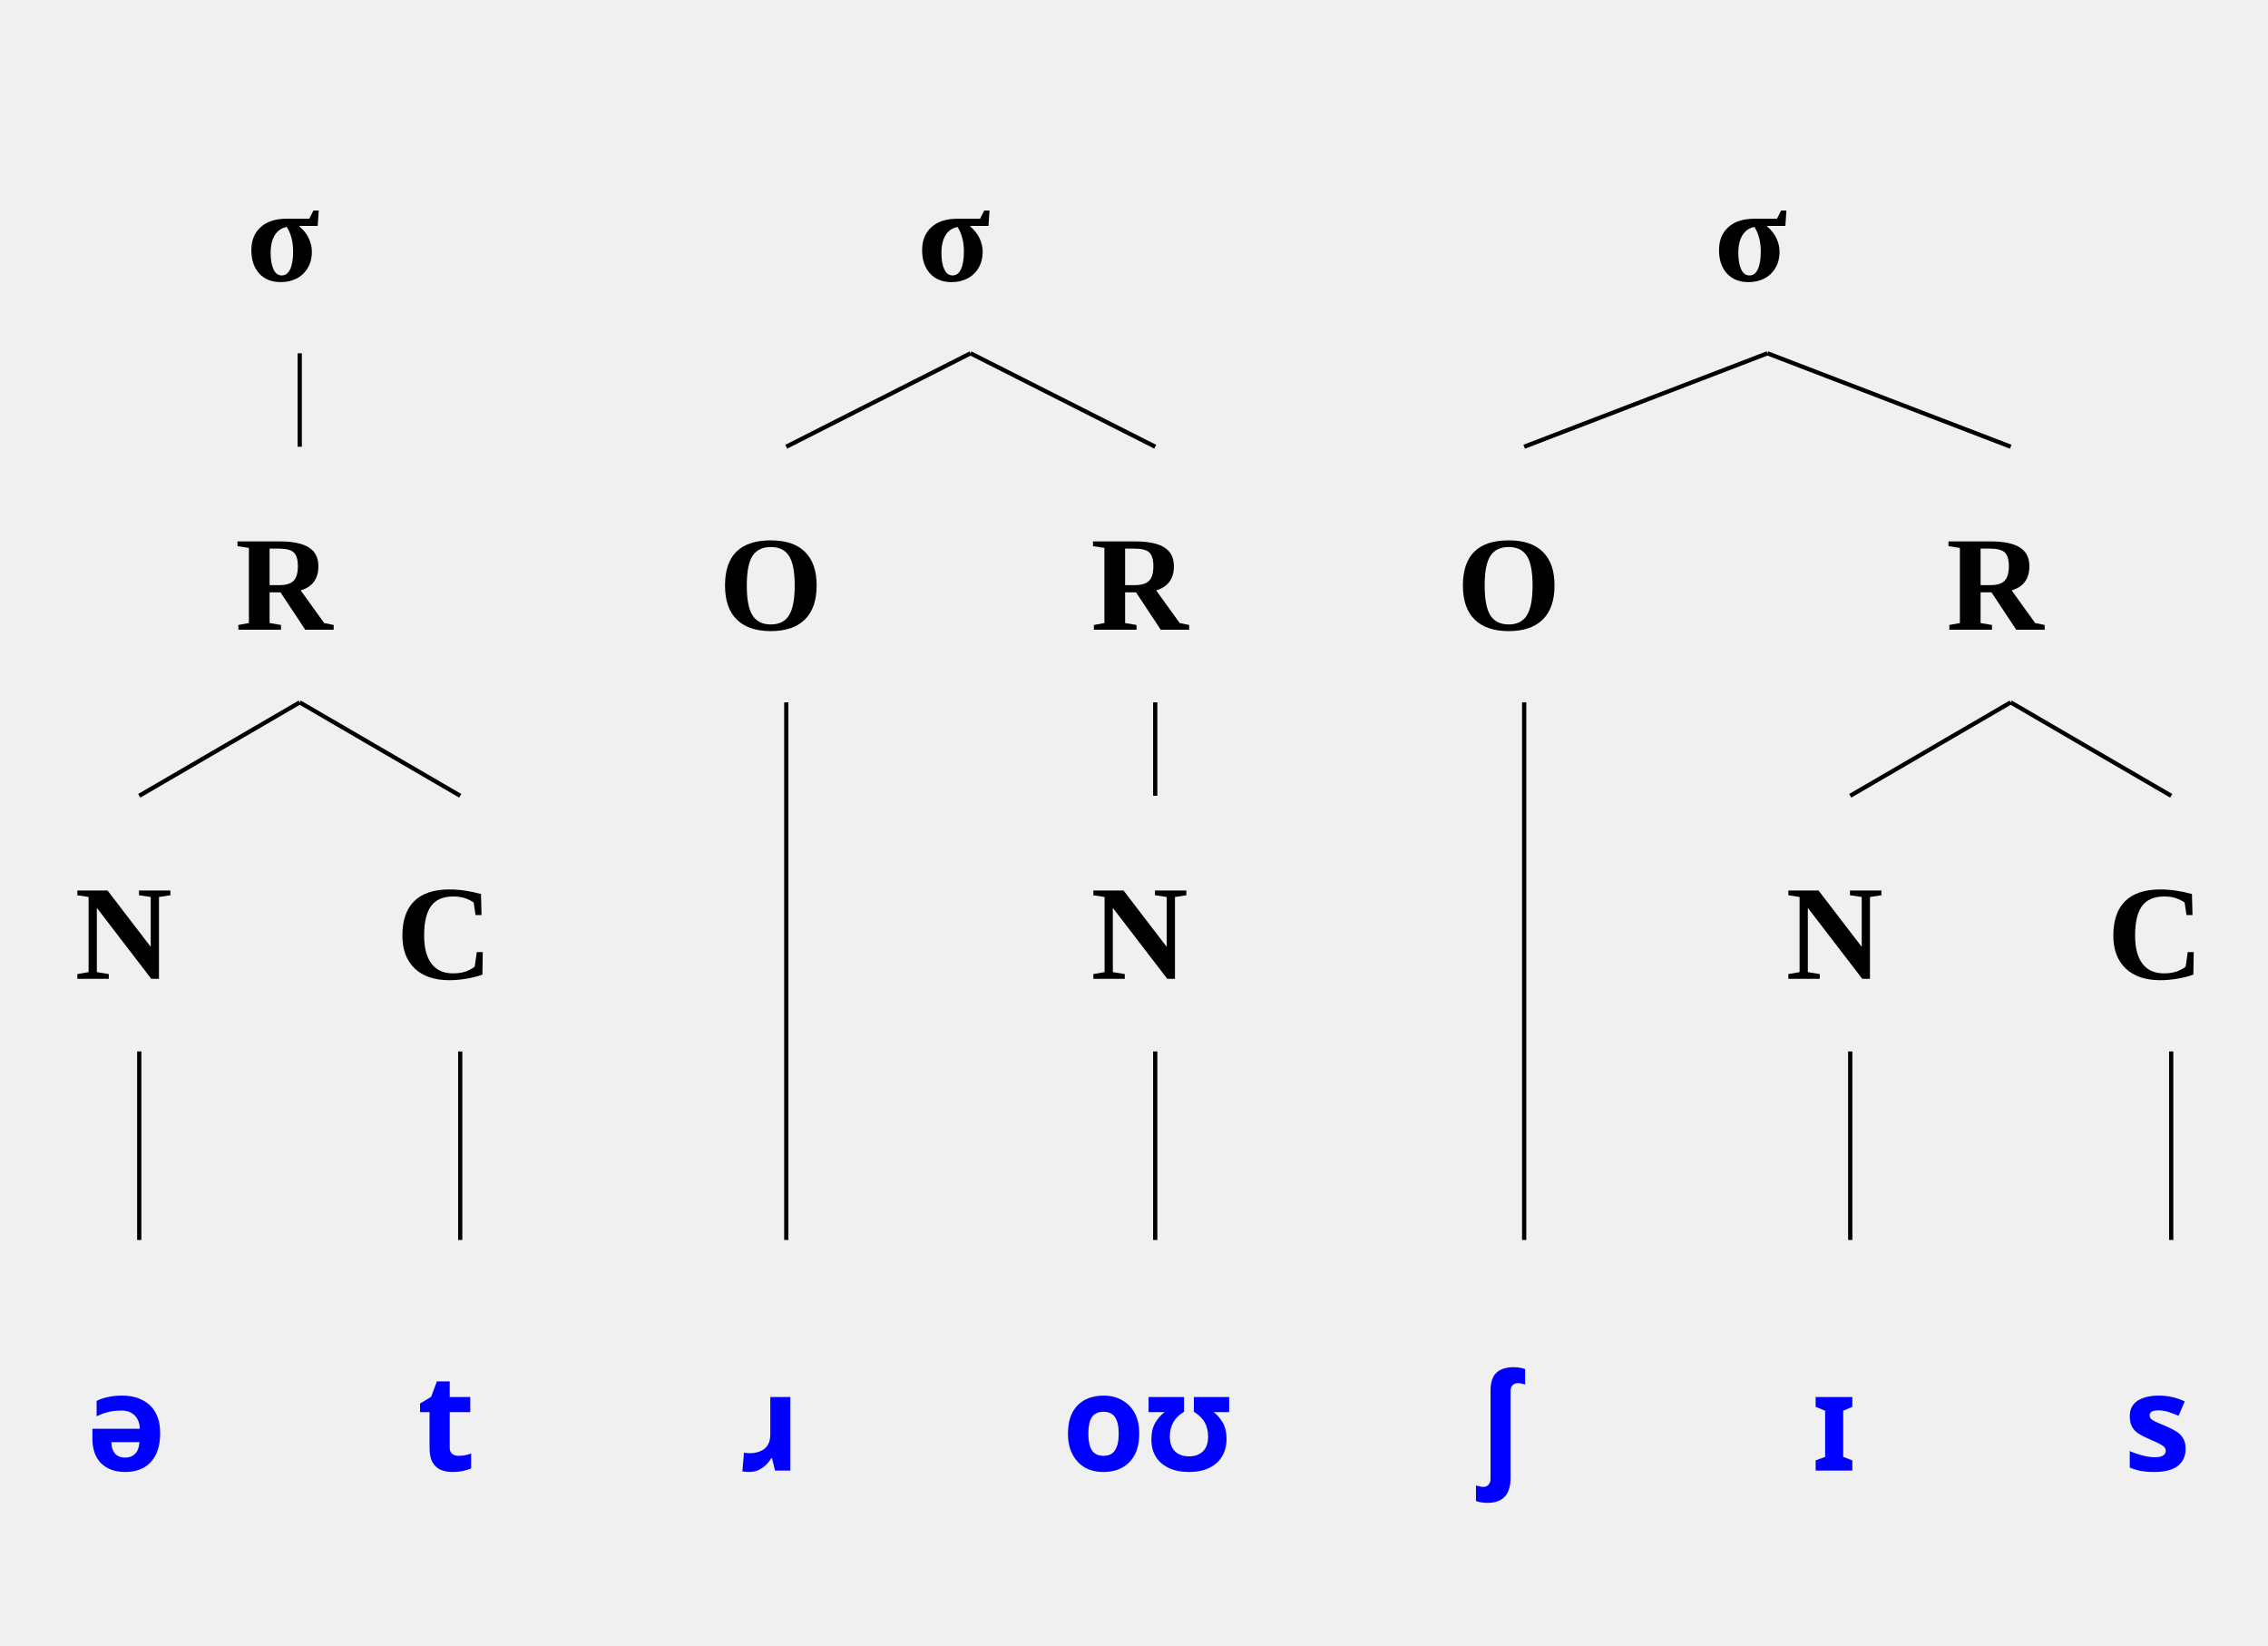
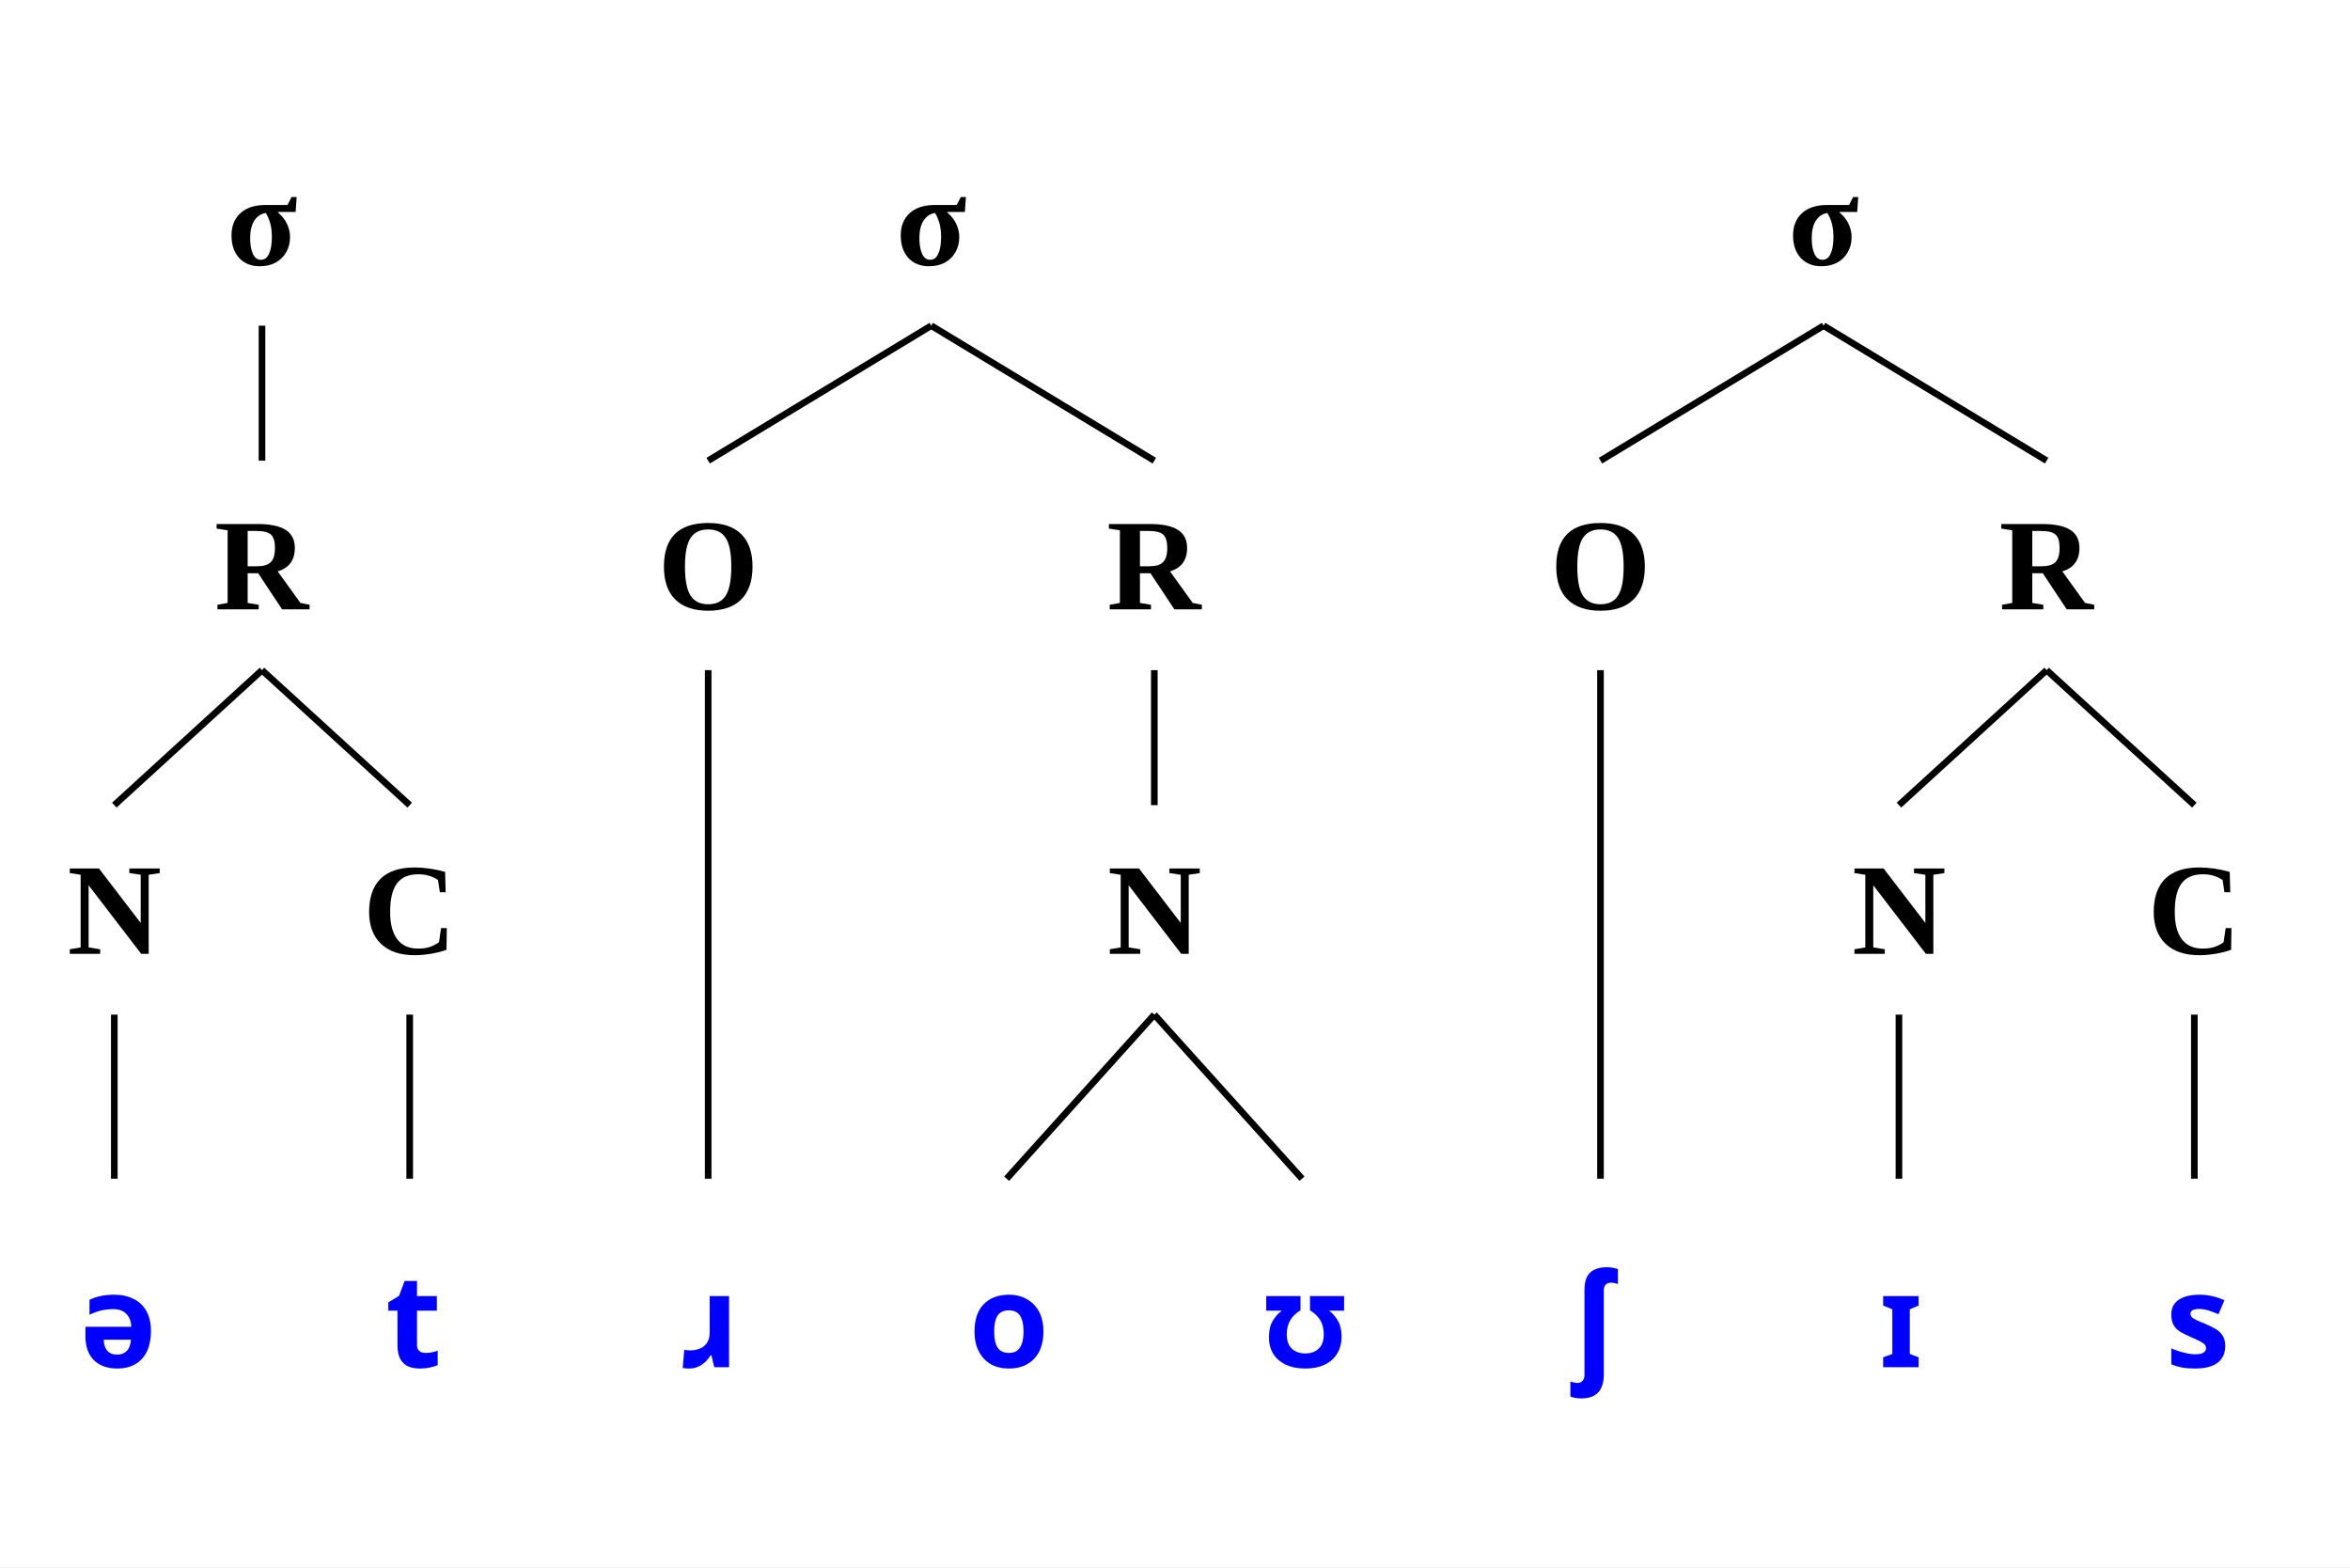
- <svg xmlns="http://www.w3.org/2000/svg" width="53.42mm" height="38.76mm" version="1.1" contentScriptType="text/javascript">
-   <text x="24.34mm" y="1mm" font-family="Times New Roman" font-size="12" fill="#000000" font-weight="bold" />
-   <text x="5.8mm" y="6.61mm" font-family="Times New Roman" font-size="12" fill="#000000" font-weight="bold">σ</text>
-   <text x="5.54mm" y="14.83mm" font-family="Times New Roman" font-size="12" fill="#000000" font-weight="bold">R</text>
-   <text x="1.76mm" y="23.05mm" font-family="Times New Roman" font-size="12" fill="#000000" font-weight="bold">N</text>
-   <text x="2.04mm" y="34.63mm" font-family="Charis SIL" font-size="12" fill="#0000FF" font-weight="bold">ə</text>
-   <line x1="3.28mm" y1="29.2mm" x2="3.28mm" y2="24.76mm" stroke="#000000" stroke-width="0.1mm" />
-   <line x1="3.28mm" y1="18.74mm" x2="7.06mm" y2="16.54mm" stroke="#000000" stroke-width="0.1mm" />
-   <text x="9.32mm" y="23.05mm" font-family="Times New Roman" font-size="12" fill="#000000" font-weight="bold">C</text>
-   <text x="9.82mm" y="34.63mm" font-family="Charis SIL" font-size="12" fill="#0000FF" font-weight="bold">t</text>
-   <line x1="10.84mm" y1="29.2mm" x2="10.84mm" y2="24.76mm" stroke="#000000" stroke-width="0.1mm" />
-   <line x1="10.84mm" y1="18.74mm" x2="7.06mm" y2="16.54mm" stroke="#000000" stroke-width="0.1mm" />
-   <line x1="7.06mm" y1="10.52mm" x2="7.06mm" y2="8.32mm" stroke="#000000" stroke-width="0.1mm" />
-   <text x="21.6mm" y="6.61mm" font-family="Times New Roman" font-size="12" fill="#000000" font-weight="bold">σ</text>
-   <text x="16.92mm" y="14.83mm" font-family="Times New Roman" font-size="12" fill="#000000" font-weight="bold">O</text>
-   <text x="17.42mm" y="34.63mm" font-family="Charis SIL" font-size="12" fill="#0000FF" font-weight="bold">ɹ</text>
-   <line x1="18.52mm" y1="29.2mm" x2="18.52mm" y2="16.54mm" stroke="#000000" stroke-width="0.1mm" />
-   <line x1="18.52mm" y1="10.52mm" x2="22.86mm" y2="8.32mm" stroke="#000000" stroke-width="0.1mm" />
-   <text x="25.69mm" y="14.83mm" font-family="Times New Roman" font-size="12" fill="#000000" font-weight="bold">R</text>
-   <text x="25.69mm" y="23.05mm" font-family="Times New Roman" font-size="12" fill="#000000" font-weight="bold">N</text>
-   <text x="25.01mm" y="34.63mm" font-family="Charis SIL" font-size="12" fill="#0000FF" font-weight="bold">oʊ</text>
-   <line x1="27.21mm" y1="29.2mm" x2="27.21mm" y2="24.76mm" stroke="#000000" stroke-width="0.1mm" />
-   <line x1="27.21mm" y1="18.74mm" x2="27.21mm" y2="16.54mm" stroke="#000000" stroke-width="0.1mm" />
-   <line x1="27.21mm" y1="10.52mm" x2="22.86mm" y2="8.32mm" stroke="#000000" stroke-width="0.1mm" />
-   <text x="40.37mm" y="6.61mm" font-family="Times New Roman" font-size="12" fill="#000000" font-weight="bold">σ</text>
-   <text x="34.3mm" y="14.83mm" font-family="Times New Roman" font-size="12" fill="#000000" font-weight="bold">O</text>
-   <text x="34.86mm" y="34.63mm" font-family="Charis SIL" font-size="12" fill="#0000FF" font-weight="bold">ʃ</text>
-   <line x1="35.9mm" y1="29.2mm" x2="35.9mm" y2="16.54mm" stroke="#000000" stroke-width="0.1mm" />
-   <line x1="35.9mm" y1="10.52mm" x2="41.63mm" y2="8.32mm" stroke="#000000" stroke-width="0.1mm" />
-   <text x="45.84mm" y="14.83mm" font-family="Times New Roman" font-size="12" fill="#000000" font-weight="bold">R</text>
-   <text x="42.06mm" y="23.05mm" font-family="Times New Roman" font-size="12" fill="#000000" font-weight="bold">N</text>
-   <text x="42.65mm" y="34.63mm" font-family="Charis SIL" font-size="12" fill="#0000FF" font-weight="bold">ɪ</text>
-   <line x1="43.58mm" y1="29.2mm" x2="43.58mm" y2="24.76mm" stroke="#000000" stroke-width="0.1mm" />
-   <line x1="43.58mm" y1="18.74mm" x2="47.36mm" y2="16.54mm" stroke="#000000" stroke-width="0.1mm" />
-   <text x="49.62mm" y="23.05mm" font-family="Times New Roman" font-size="12" fill="#000000" font-weight="bold">C</text>
-   <text x="50.02mm" y="34.63mm" font-family="Charis SIL" font-size="12" fill="#0000FF" font-weight="bold">s</text>
-   <line x1="51.14mm" y1="29.2mm" x2="51.14mm" y2="24.76mm" stroke="#000000" stroke-width="0.1mm" />
-   <line x1="51.14mm" y1="18.74mm" x2="47.36mm" y2="16.54mm" stroke="#000000" stroke-width="0.1mm" />
-   <line x1="47.36mm" y1="10.52mm" x2="41.63mm" y2="8.32mm" stroke="#000000" stroke-width="0.1mm" />
+ <svg xmlns="http://www.w3.org/2000/svg" width="216.394" height="144.318" version="1.1" contentScriptType="text/javascript">
+   <rect width="100%" height="100%" fill="#ffffff" />
+   <text x="96.023" y="-10.0" font-family="Times New Roman" font-size="12.0" font-weight="bold" fill="#000000" />
+   <text x="20.863" y="24.391" font-family="Times New Roman" font-size="12.0" font-weight="bold" fill="#000000">σ</text>
+   <text x="19.741" y="56.11" font-family="Times New Roman" font-size="12.0" font-weight="bold" fill="#000000">R</text>
+   <line x1="24.126" y1="29.987" x2="24.126" y2="42.417" stroke="#000000" stroke-width="0.61" />
+   <text x="6.193" y="87.829" font-family="Times New Roman" font-size="12.0" font-weight="bold" fill="#000000">N</text>
+   <line x1="24.126" y1="61.706" x2="10.526" y2="74.136" stroke="#000000" stroke-width="0.61" />
+   <text x="7.353" y="125.888" font-family="Charis SIL" font-size="12.0" font-weight="bold" fill="#0000ff">ə</text>
+   <line x1="10.526" y1="93.425" x2="10.526" y2="108.532" stroke="#000000" stroke-width="0.61" />
+   <text x="33.394" y="87.829" font-family="Times New Roman" font-size="12.0" font-weight="bold" fill="#000000">C</text>
+   <line x1="24.126" y1="61.706" x2="37.727" y2="74.136" stroke="#000000" stroke-width="0.61" />
+   <text x="35.477" y="125.888" font-family="Charis SIL" font-size="12.0" font-weight="bold" fill="#0000ff">t</text>
+   <line x1="37.727" y1="93.425" x2="37.727" y2="108.532" stroke="#000000" stroke-width="0.61" />
+   <text x="82.488" y="24.391" font-family="Times New Roman" font-size="12.0" font-weight="bold" fill="#000000">σ</text>
+   <text x="60.543" y="56.11" font-family="Times New Roman" font-size="12.0" font-weight="bold" fill="#000000">O</text>
+   <line x1="85.752" y1="29.987" x2="65.21" y2="42.417" stroke="#000000" stroke-width="0.61" />
+   <text x="62.617" y="125.888" font-family="Charis SIL" font-size="12.0" font-weight="bold" fill="#0000ff">ɹ</text>
+   <line x1="65.21" y1="61.706" x2="65.21" y2="108.532" stroke="#000000" stroke-width="0.61" />
+   <text x="101.908" y="56.11" font-family="Times New Roman" font-size="12.0" font-weight="bold" fill="#000000">R</text>
+   <line x1="85.752" y1="29.987" x2="106.293" y2="42.417" stroke="#000000" stroke-width="0.61" />
+   <text x="101.96" y="87.829" font-family="Times New Roman" font-size="12.0" font-weight="bold" fill="#000000">N</text>
+   <line x1="106.293" y1="61.706" x2="106.293" y2="74.136" stroke="#000000" stroke-width="0.61" />
+   <text x="89.189" y="125.888" font-family="Charis SIL" font-size="12.0" font-weight="bold" fill="#0000ff">o</text>
+   <line x1="106.293" y1="93.425" x2="92.693" y2="108.532" stroke="#000000" stroke-width="0.61" />
+   <text x="116.299" y="125.888" font-family="Charis SIL" font-size="12.0" font-weight="bold" fill="#0000ff">ʊ</text>
+   <line x1="106.293" y1="93.425" x2="119.894" y2="108.532" stroke="#000000" stroke-width="0.61" />
+   <text x="164.655" y="24.391" font-family="Times New Roman" font-size="12.0" font-weight="bold" fill="#000000">σ</text>
+   <text x="142.71" y="56.11" font-family="Times New Roman" font-size="12.0" font-weight="bold" fill="#000000">O</text>
+   <line x1="167.919" y1="29.987" x2="147.377" y2="42.417" stroke="#000000" stroke-width="0.61" />
+   <text x="144.966" y="125.888" font-family="Charis SIL" font-size="12.0" font-weight="bold" fill="#0000ff">ʃ</text>
+   <line x1="147.377" y1="61.706" x2="147.377" y2="108.532" stroke="#000000" stroke-width="0.61" />
+   <text x="184.075" y="56.11" font-family="Times New Roman" font-size="12.0" font-weight="bold" fill="#000000">R</text>
+   <line x1="167.919" y1="29.987" x2="188.46" y2="42.417" stroke="#000000" stroke-width="0.61" />
+   <text x="170.527" y="87.829" font-family="Times New Roman" font-size="12.0" font-weight="bold" fill="#000000">N</text>
+   <line x1="188.46" y1="61.706" x2="174.86" y2="74.136" stroke="#000000" stroke-width="0.61" />
+   <text x="172.97" y="125.888" font-family="Charis SIL" font-size="12.0" font-weight="bold" fill="#0000ff">ɪ</text>
+   <line x1="174.86" y1="93.425" x2="174.86" y2="108.532" stroke="#000000" stroke-width="0.61" />
+   <text x="197.728" y="87.829" font-family="Times New Roman" font-size="12.0" font-weight="bold" fill="#000000">C</text>
+   <line x1="188.46" y1="61.706" x2="202.061" y2="74.136" stroke="#000000" stroke-width="0.61" />
+   <text x="199.392" y="125.888" font-family="Charis SIL" font-size="12.0" font-weight="bold" fill="#0000ff">s</text>
+   <line x1="202.061" y1="93.425" x2="202.061" y2="108.532" stroke="#000000" stroke-width="0.61" />
</svg>
